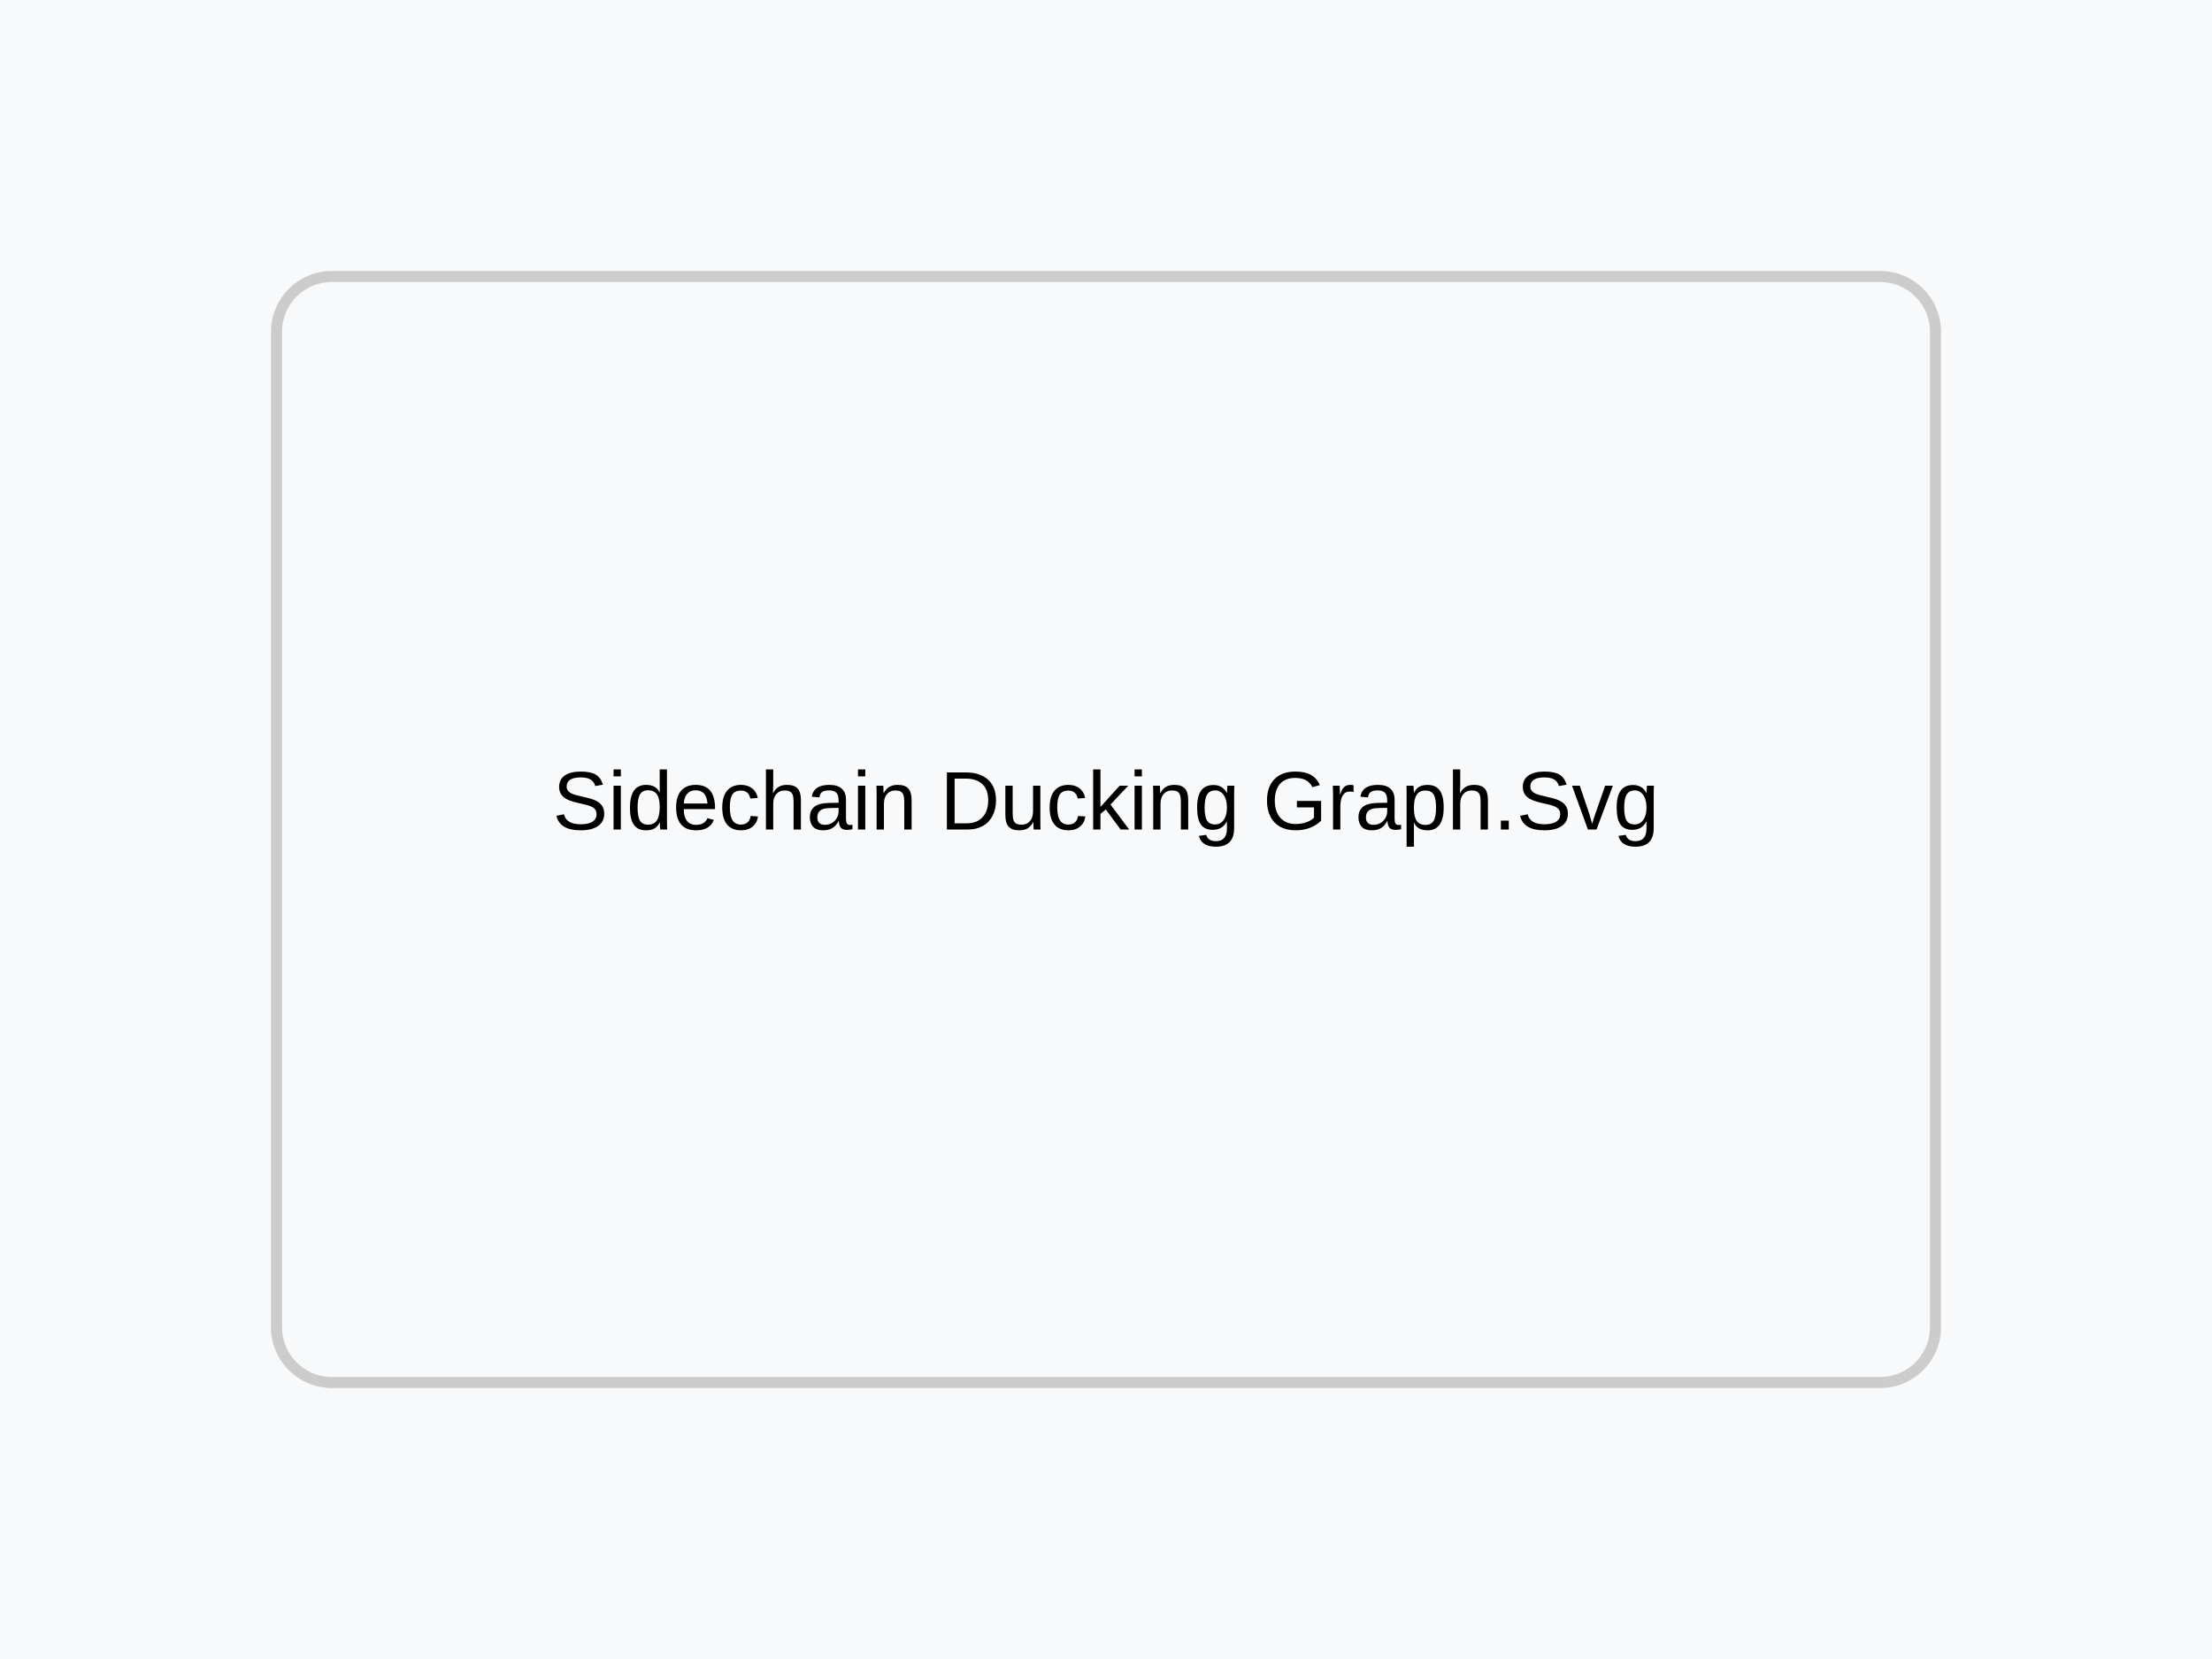
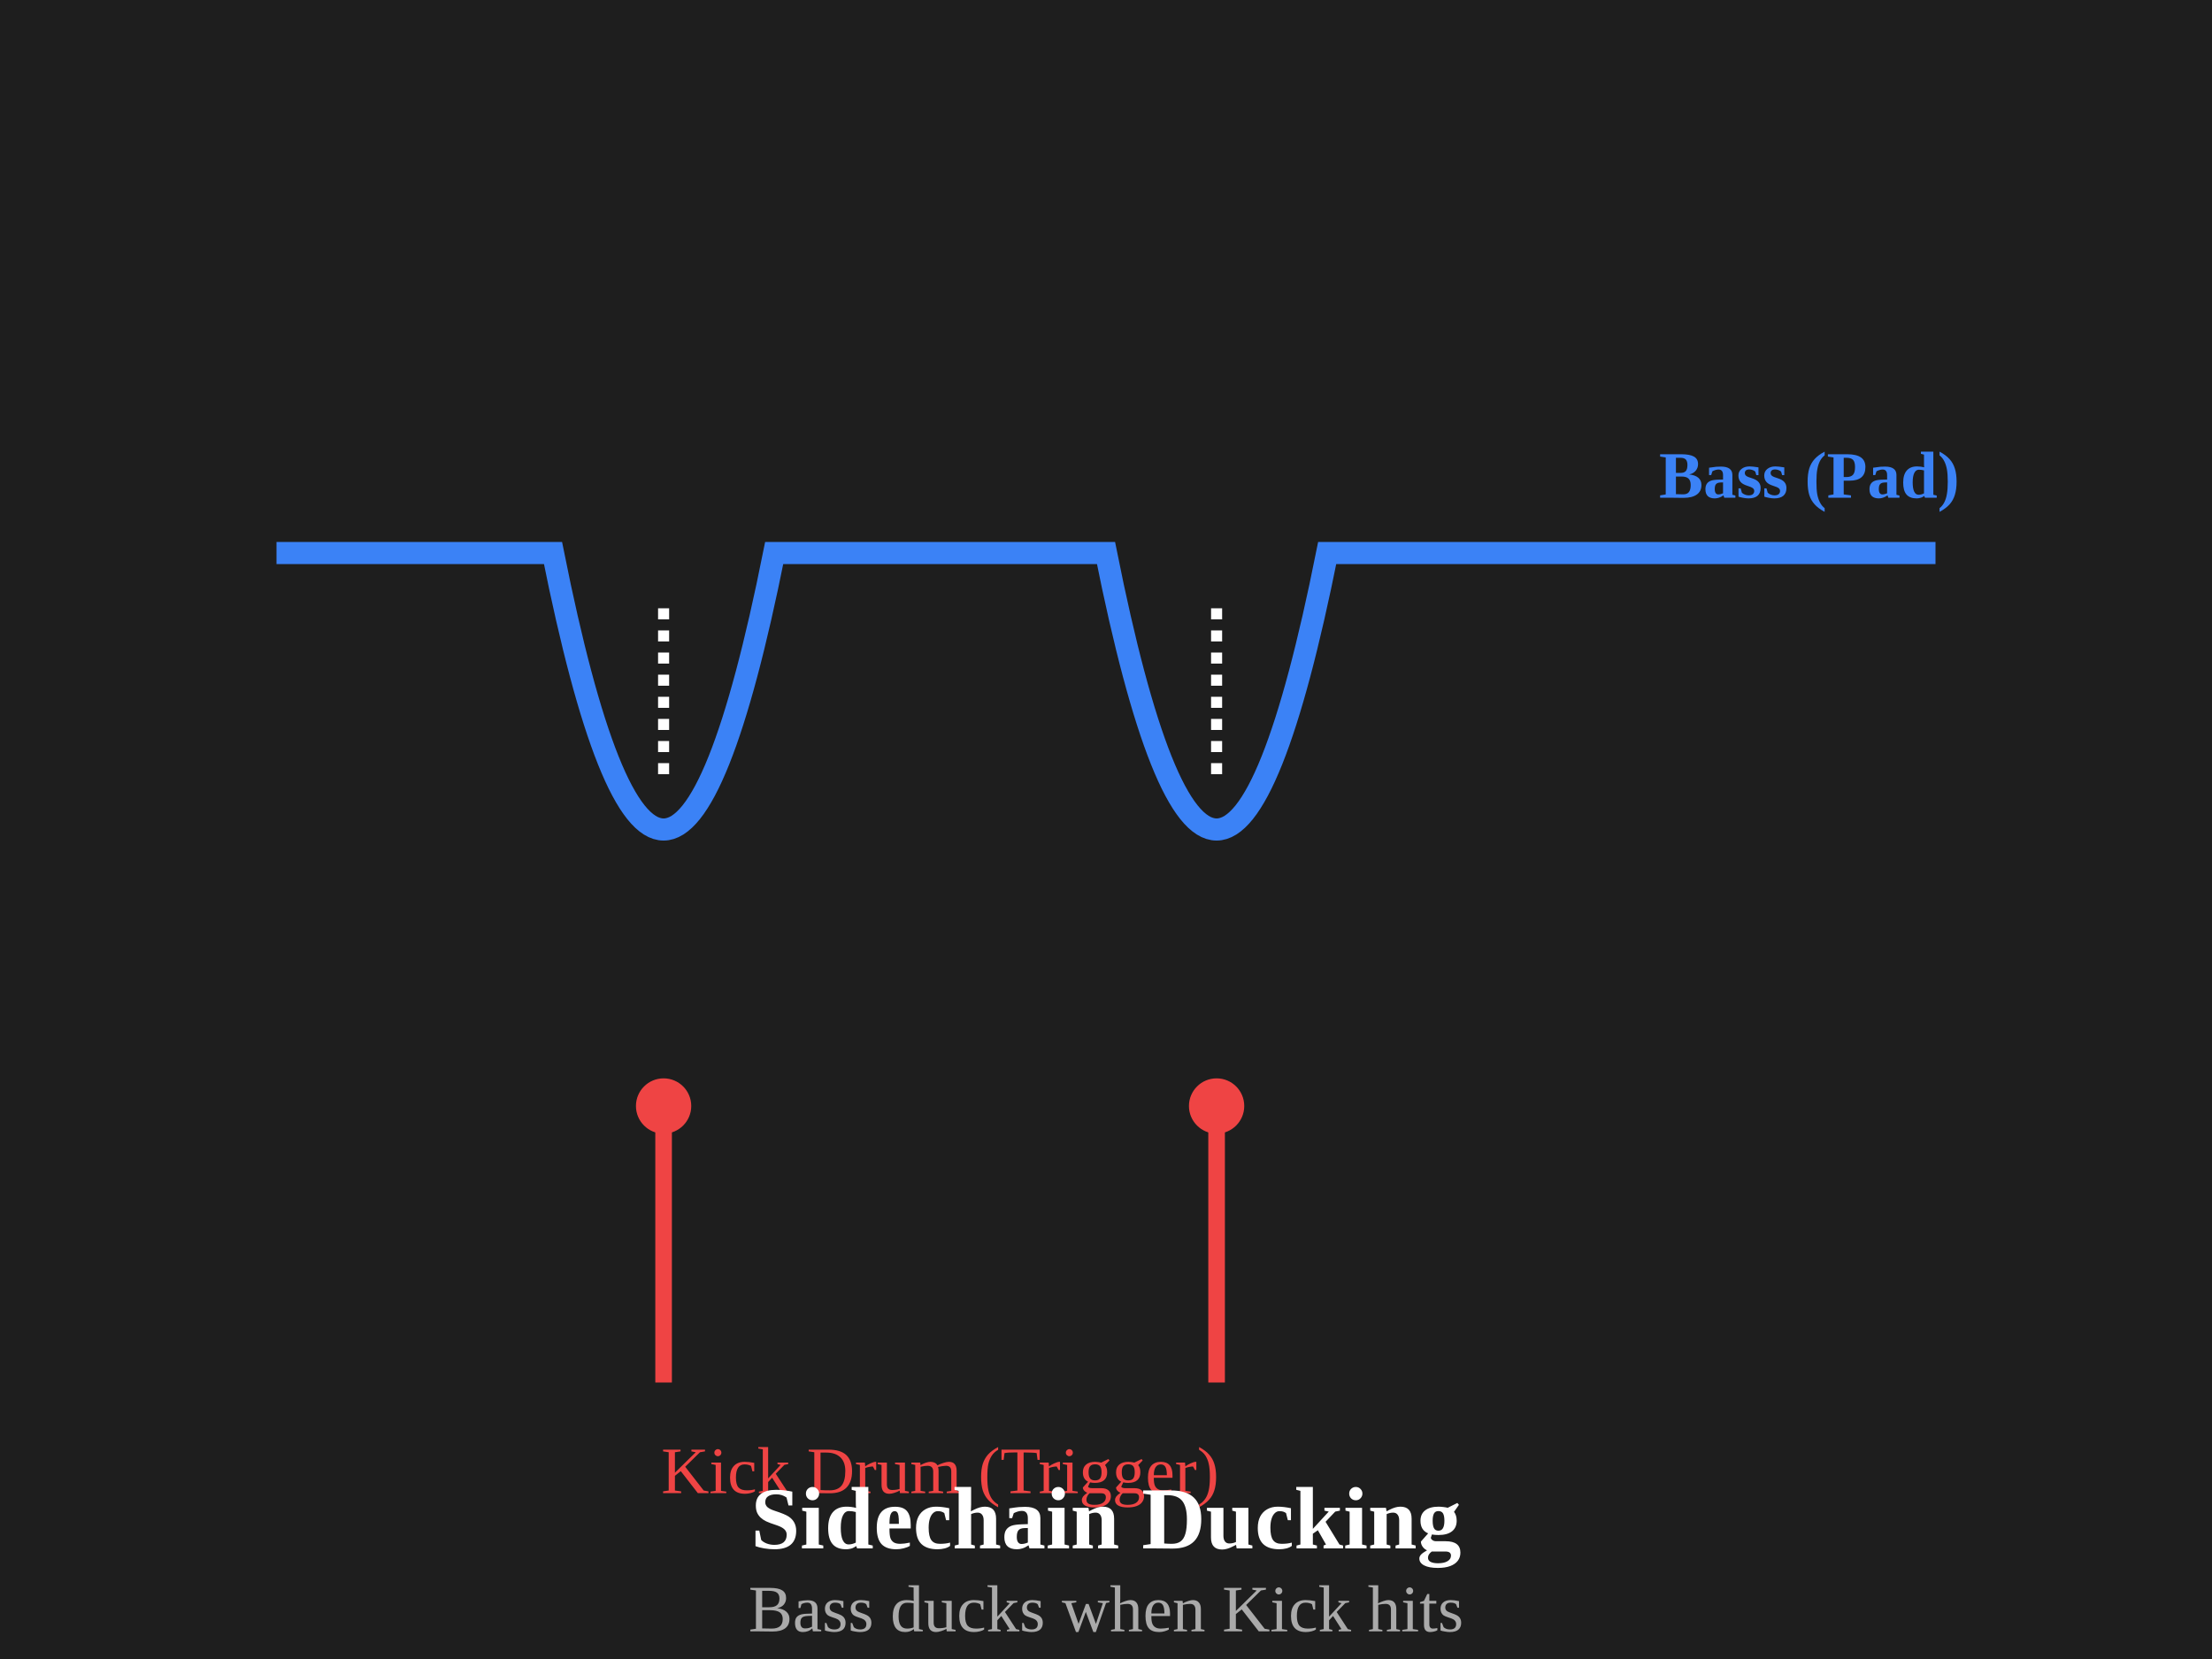
- <svg xmlns="http://www.w3.org/2000/svg" viewBox="0 0 800 600">
-   <defs>
-     <filter id="shadow" x="-20%" y="-20%" width="140%" height="140%">
-       <feGaussianBlur in="SourceAlpha" stdDeviation="3" />
-       <feOffset dx="2" dy="2" result="offsetblur" />
-       <feComponentTransfer>
-         <feFuncA type="linear" slope="0.5" />
-       </feComponentTransfer>
-       <feMerge>
-         <feMergeNode />
-         <feMergeNode in="SourceGraphic" />
-       </feMerge>
-     </filter>
-   </defs>
-   <rect x="0" y="0" width="800" height="600" fill="#f8f9fa" />
-   <text x="400" y="300" font-family="Arial, sans-serif" font-size="30" fill="black" text-anchor="middle" font-weight="normal">Sidechain Ducking Graph.Svg</text>
-   <rect x="100" y="100" width="600" height="400" rx="20" fill="none" stroke="#ccc" stroke-width="4" opacity="1" />
+ <svg xmlns="http://www.w3.org/2000/svg" width="400" height="300">
+   <rect width="100%" height="100%" fill="#1e1e1e" />
+   <path d="M50,100 L100,100 Q120,200 140,100 L200,100 Q220,200 240,100 L350,100" fill="none" stroke="#3b82f6" stroke-width="4" />
+   <text x="300" y="90" fill="#3b82f6" font-weight="bold">Bass (Pad)</text>
+   <g transform="translate(0, 50)">
+     <path d="M120,200 L120,150" stroke="#ef4444" stroke-width="3" />
+     <circle cx="120" cy="150" r="5" fill="#ef4444" />
+     <path d="M220,200 L220,150" stroke="#ef4444" stroke-width="3" />
+     <circle cx="220" cy="150" r="5" fill="#ef4444" />
+     <text x="170" y="220" fill="#ef4444" text-anchor="middle">Kick Drum (Trigger)</text>
+   </g>
+   <line x1="120" y1="140" x2="120" y2="110" stroke="#fff" stroke-width="2" stroke-dasharray="2" />
+   <line x1="220" y1="140" x2="220" y2="110" stroke="#fff" stroke-width="2" stroke-dasharray="2" />
+   <text x="200" y="280" fill="#fff" text-anchor="middle" font-size="16" font-weight="bold">Sidechain Ducking</text>
+   <text x="200" y="295" fill="#aaa" text-anchor="middle" font-size="12">Bass ducks when Kick hits</text>
</svg>
